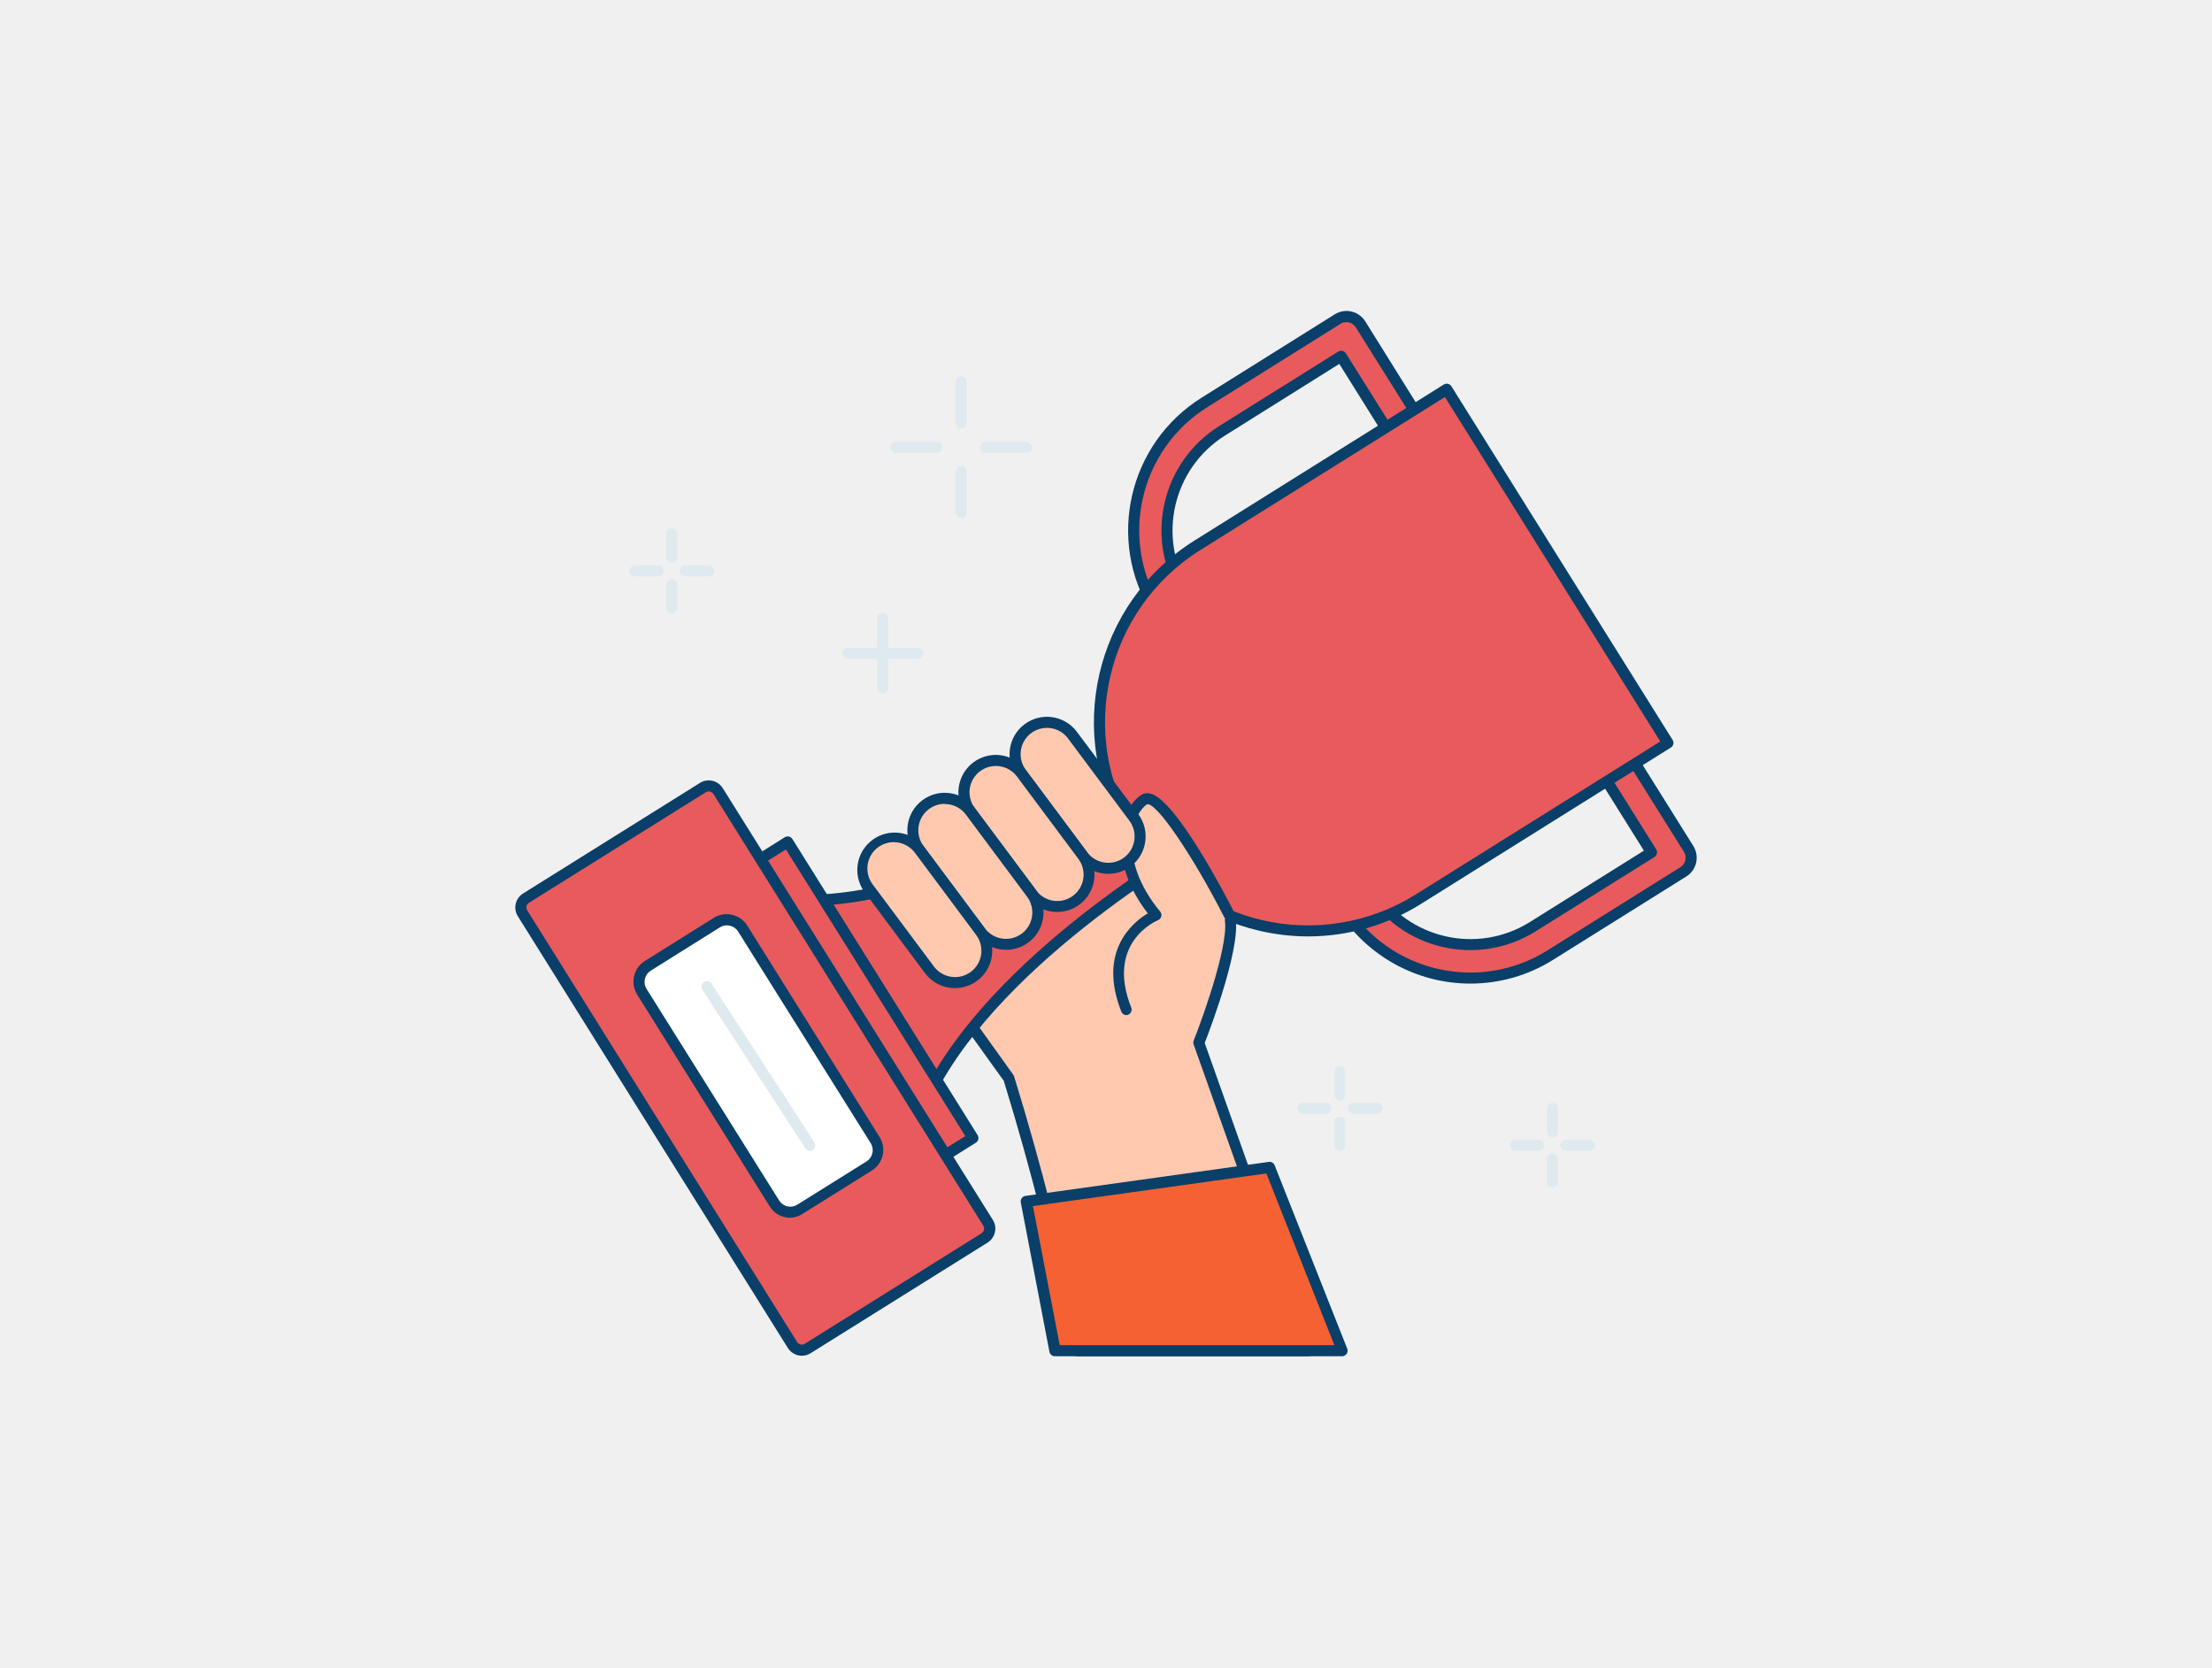
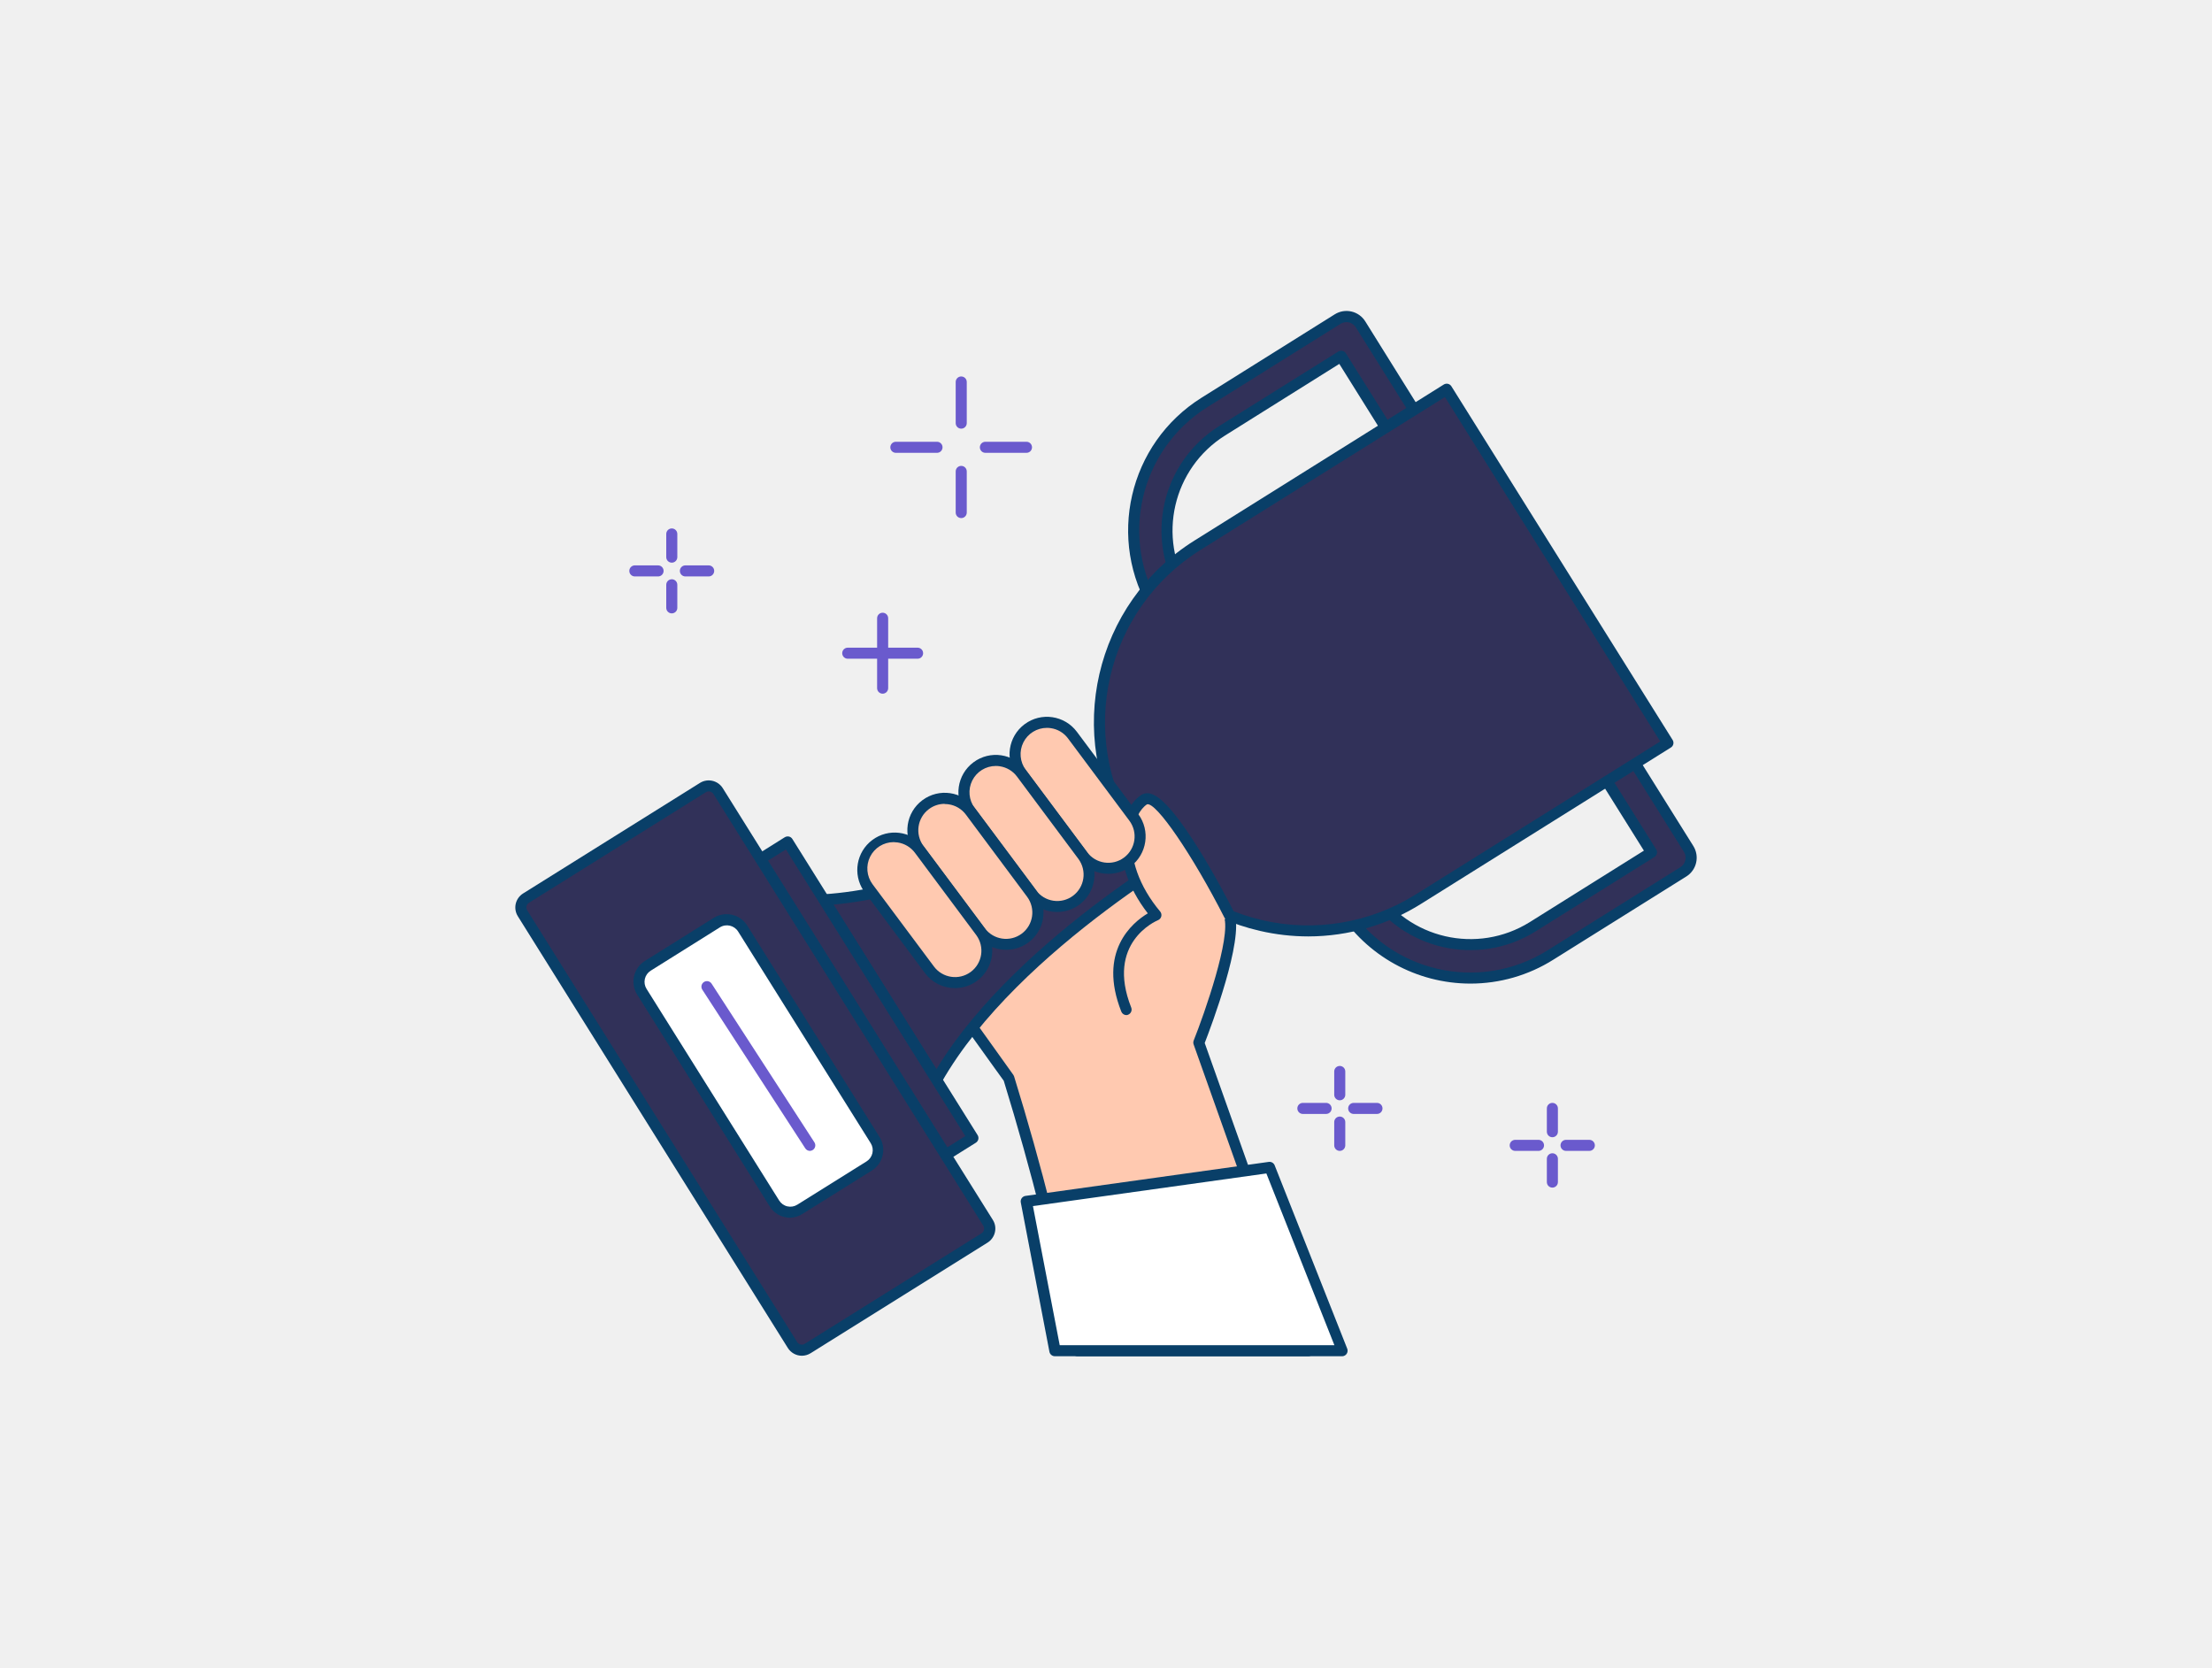
<svg xmlns="http://www.w3.org/2000/svg" viewBox="0 0 400 300" width="406" height="306" class="illustration styles_illustrationTablet__1DWOa">
  <g id="_176_winner_outline" data-name="#176_winner_outline">
    <path d="M194.86,243.49h41.71l-19.78-55.7s7.18-18.2,5.52-23.07-25.5-30.07-30.63-29.81-31.54,21.86-32.06,24.68,21.79,33.07,22.82,34.61A481.26,481.26,0,0,1,194.86,243.49Z" fill="#ffc9b0" />
    <path d="M236.57,244.49H194.86a1,1,0,0,1-1-.81,486.62,486.62,0,0,0-12.35-49c-.24-.34-.85-1.19-1.74-2.41-18-24.91-21.46-31.14-21.15-32.82.61-3.34,27.41-25.22,33-25.5h.1c5.89,0,29.72,25.22,31.52,30.48,1.66,4.84-4.2,20.36-5.39,23.42l19.66,55.34a1,1,0,0,1-.13.91A1,1,0,0,1,236.57,244.49Zm-40.89-2h39.48l-19.31-54.37a1,1,0,0,1,0-.7c2-5,6.77-18.67,5.5-22.38-.74-2.17-6.79-9.39-13.78-16.45-8.78-8.87-14.26-12.81-15.85-12.68-4.51.22-29.74,20.49-31.11,23.84.18,1.4,4,8,20.8,31.3,1,1.42,1.69,2.35,1.85,2.59a1.15,1.15,0,0,1,.12.25A483.56,483.56,0,0,1,195.68,242.49Z" fill="#093f68" />
-     <path d="M219.32,150l-8.4-13.42S177.7,160.13,149,162l10.18,16.27,10.18,16.28C183.56,169.5,219.32,150,219.32,150Z" fill="#E95A5C" />
+     <path d="M219.32,150l-8.4-13.42S177.7,160.13,149,162l10.18,16.27,10.18,16.28C183.56,169.5,219.32,150,219.32,150Z" fill="#313159" />
    <path d="M169.37,195.51a1,1,0,0,1-.85-.47l-20.36-32.55a1,1,0,0,1,.78-1.53c28.09-1.78,61.07-25,61.4-25.25a1,1,0,0,1,.77-.16,1,1,0,0,1,.65.45l8.4,13.42a1,1,0,0,1-.36,1.41c-.36.2-35.67,19.7-49.56,44.17a1,1,0,0,1-.85.51Zm-18.64-32.68,18.61,29.75c7.55-12.48,20.24-23.43,29.73-30.53a193.43,193.43,0,0,1,18.84-12.45L210.62,138a193.28,193.28,0,0,1-19.44,11.5C180.65,154.88,165.25,161.5,150.73,162.83Z" fill="#093f68" />
-     <rect x="124.57" y="176.55" width="63.15" height="7.18" transform="translate(226.04 -47.78) rotate(57.97)" fill="#E95A5C" />
+     <rect x="124.57" y="176.55" width="63.15" height="7.18" transform="translate(226.04 -47.78) rotate(57.97)" fill="#313159" />
    <path d="M169.85,209.81a.78.78,0,0,1-.22,0,1,1,0,0,1-.63-.44l-33.49-53.53a1,1,0,0,1,.32-1.38l6.08-3.81a1.07,1.07,0,0,1,.76-.13,1,1,0,0,1,.62.45l33.49,53.53a1,1,0,0,1-.31,1.38l-6.09,3.81A1,1,0,0,1,169.85,209.81Zm-32.11-54.22,32.43,51.84,4.39-2.75-32.44-51.83Z" fill="#093f68" />
-     <rect x="88.56" y="171.52" width="96.05" height="41.7" rx="1.98" transform="translate(227.23 -25.45) rotate(57.97)" fill="#E95A5C" />
+     <rect x="88.56" y="171.52" width="96.05" height="41.7" rx="1.98" transform="translate(227.23 -25.45) rotate(57.97)" fill="#313159" />
    <path d="M145,244.4a3,3,0,0,1-2.53-1.4h0L93.64,164.93a3,3,0,0,1-.38-2.25,3,3,0,0,1,1.32-1.86l32-20a3,3,0,0,1,4.11.94l48.84,78.07a2.92,2.92,0,0,1,.38,2.25,3,3,0,0,1-1.32,1.86l-32,20A3,3,0,0,1,145,244.4Zm-.84-2.46a1,1,0,0,0,1.35.31l32-20a1,1,0,0,0,.31-1.35L129,142.81a1,1,0,0,0-1.35-.31l-32,20a1,1,0,0,0-.44.61,1,1,0,0,0,.12.74Z" fill="#093f68" />
    <rect x="111.21" y="181.25" width="51.91" height="21.53" rx="3.39" transform="translate(227.19 -26.11) rotate(57.97)" fill="#fff" />
    <path d="M142.89,219.45a4.19,4.19,0,0,1-1-.12,4.31,4.31,0,0,1-2.74-2h0l-23.94-38.25a4.41,4.41,0,0,1,1.4-6.06l12.5-7.82a4.4,4.4,0,0,1,6,1.39l23.94,38.26a4.4,4.4,0,0,1-1.39,6.06l-12.51,7.82A4.37,4.37,0,0,1,142.89,219.45Zm-2-3.13a2.38,2.38,0,0,0,3.3.76l12.51-7.82a2.39,2.39,0,0,0,.75-3.3L133.48,167.7a2.4,2.4,0,0,0-3.3-.76l-12.5,7.83a2.38,2.38,0,0,0-.76,3.3Z" fill="#093f68" />
-     <path d="M209.15,109.63A27.33,27.33,0,0,1,217.81,72l24.06-15a3,3,0,0,1,4.15,1L258.9,78.51a3,3,0,0,1-5.11,3.2l-11.28-18L221,77.13a21.29,21.29,0,0,0-6.75,29.31,3,3,0,1,1-5.11,3.19Z" fill="#E95A5C" />
+     <path d="M209.15,109.63A27.33,27.33,0,0,1,217.81,72l24.06-15a3,3,0,0,1,4.15,1L258.9,78.51a3,3,0,0,1-5.11,3.2l-11.28-18L221,77.13a21.29,21.29,0,0,0-6.75,29.31,3,3,0,1,1-5.11,3.19Z" fill="#313159" />
    <path d="M211.72,112.05a4,4,0,0,1-3.42-1.89,28.32,28.32,0,0,1,9-39l24.06-15.06a4,4,0,0,1,5.53,1.28L259.75,78a4,4,0,0,1-6.81,4.26L242.19,65.06,221.54,78a20.29,20.29,0,0,0-6.43,27.93,4,4,0,0,1-3.39,6.14Zm31.74-54.54a2,2,0,0,0-1.06.31L218.34,72.87A26.32,26.32,0,0,0,210,109.1h0a2,2,0,1,0,3.41-2.13,22.29,22.29,0,0,1,7.07-30.68L242,62.83a1,1,0,0,1,.76-.12,1,1,0,0,1,.62.44l11.28,18a2,2,0,0,0,1.25.89,2,2,0,0,0,2.16-3L245.18,58.46A2,2,0,0,0,243.46,57.51Z" fill="#093f68" />
-     <path d="M242.73,163.3a3,3,0,1,1,5.11-3.19,21.29,21.29,0,0,0,29.31,6.74l21.5-13.45-11.28-18a3,3,0,1,1,5.11-3.2l12.88,20.58a3,3,0,0,1-1,4.15L280.34,172A27.31,27.31,0,0,1,242.73,163.3Z" fill="#E95A5C" />
+     <path d="M242.73,163.3a3,3,0,1,1,5.11-3.19,21.29,21.29,0,0,0,29.31,6.74l21.5-13.45-11.28-18a3,3,0,1,1,5.11-3.2l12.88,20.58a3,3,0,0,1-1,4.15L280.34,172A27.31,27.31,0,0,1,242.73,163.3Z" fill="#313159" />
    <path d="M265.91,177.11a28.32,28.32,0,0,1-24-13.28h0a4,4,0,1,1,6.81-4.25A20.3,20.3,0,0,0,276.62,166l20.65-12.93-10.75-17.17a4,4,0,0,1,1.27-5.54,4,4,0,0,1,5.54,1.28l12.87,20.58a4,4,0,0,1-1.27,5.53l-24.06,15.05A28.11,28.11,0,0,1,265.91,177.11Zm-22.33-14.34a26.31,26.31,0,0,0,36.23,8.35l24.06-15.06a2,2,0,0,0,.89-1.25,2,2,0,0,0-.25-1.52l-12.88-20.58a2,2,0,0,0-2.77-.64,2,2,0,0,0-.64,2.77l11.27,18a1,1,0,0,1-.31,1.38l-21.5,13.45A22.3,22.3,0,0,1,247,160.64a2,2,0,1,0-3.41,2.13Z" fill="#093f68" />
-     <path d="M205.36,80.3h75.43a0,0,0,0,1,0,0v53.18a37.72,37.72,0,0,1-37.72,37.72h0a37.72,37.72,0,0,1-37.72-37.72V80.3a0,0,0,0,1,0,0Z" transform="translate(220.75 -147.02) rotate(57.97)" fill="#E95A5C" />
+     <path d="M205.36,80.3h75.43a0,0,0,0,1,0,0v53.18a37.72,37.72,0,0,1-37.72,37.72h0a37.72,37.72,0,0,1-37.72-37.72V80.3a0,0,0,0,1,0,0Z" transform="translate(220.75 -147.02) rotate(57.97)" fill="#313159" />
    <path d="M236.6,168.58a39,39,0,0,1-8.76-1,38.51,38.51,0,0,1-24.14-17.2h0A38.76,38.76,0,0,1,216,97l45.08-28.21a1,1,0,0,1,1.38.32l40,63.94a1,1,0,0,1,.13.76,1,1,0,0,1-.45.62l-45.08,28.21A38.45,38.45,0,0,1,236.6,168.58Zm24.69-97.53L217.05,98.72a36.76,36.76,0,0,0-11.65,50.6h0A36.7,36.7,0,0,0,256,161l44.23-27.67Z" fill="#093f68" />
-     <path d="M146.46,207.36a1,1,0,0,1-.84-.46L127,178.21a1,1,0,0,1,1.68-1.09l18.59,28.69a1,1,0,0,1-.3,1.39A1,1,0,0,1,146.46,207.36Z" fill="#dfeaef" />
+     <path d="M146.46,207.36a1,1,0,0,1-.84-.46L127,178.21a1,1,0,0,1,1.68-1.09l18.59,28.69a1,1,0,0,1-.3,1.39A1,1,0,0,1,146.46,207.36Z" fill="slateblue" />
    <path d="M222.31,164.72s-11.84-23.25-15.43-20.85-5.64,11.62,2.22,20.85c0,0-10.47,4.27-5.4,17.09" fill="#ffc9b0" />
    <path d="M203.7,182.81a1,1,0,0,1-.93-.63c-4.3-10.89,2-16.11,4.79-17.77-3.67-4.72-5.39-10.06-4.72-14.83.4-2.91,1.71-5.36,3.49-6.55a2.1,2.1,0,0,1,1.76-.25c4.57,1.19,13.39,18.1,15.11,21.48a1,1,0,0,1-1.79.91c-5.73-11.25-12.38-21-14-20.47-1.29.86-2.3,2.84-2.62,5.16-.63,4.52,1.21,9.7,5,14.21a1,1,0,0,1-.38,1.57c-.39.16-9.48,4.09-4.85,15.8a1,1,0,0,1-.57,1.3A.92.92,0,0,1,203.7,182.81Z" fill="#093f68" />
    <rect x="189.1" y="128.03" width="11.53" height="30.08" rx="5.76" transform="translate(-46.87 144.86) rotate(-36.71)" fill="#ffc9b0" />
    <path d="M200.42,157.26a6.73,6.73,0,0,1-5.43-2.71L183.9,139.67a6.76,6.76,0,0,1,10.84-8.08l11.09,14.87a6.78,6.78,0,0,1-1.38,9.47h0A6.74,6.74,0,0,1,200.42,157.26Zm-11.11-26.39a4.76,4.76,0,0,0-3.81,7.61l11.09,14.87a4.76,4.76,0,0,0,7.64-5.69l-11.1-14.88a4.7,4.7,0,0,0-3.13-1.86A4,4,0,0,0,189.31,130.87Zm14.54,24.25h0Z" fill="#093f68" />
    <rect x="179.86" y="134.92" width="11.53" height="30.08" rx="5.76" transform="translate(-52.82 140.7) rotate(-36.71)" fill="#ffc9b0" />
    <path d="M191.18,164.16a8.54,8.54,0,0,1-1-.07,6.75,6.75,0,0,1-4.44-2.65l-11.09-14.88a6.76,6.76,0,0,1,10.84-8.08l11.09,14.87a6.77,6.77,0,0,1-1.38,9.47h0A6.71,6.71,0,0,1,191.18,164.16Zm-11.11-26.4a4.76,4.76,0,0,0-3.81,7.61l11.09,14.87a4.76,4.76,0,0,0,6.67,1h0a4.77,4.77,0,0,0,1-6.66L183.9,139.67a4.75,4.75,0,0,0-3.14-1.86A4,4,0,0,0,180.07,137.76Z" fill="#093f68" />
    <rect x="170.62" y="141.81" width="11.53" height="30.08" rx="5.76" transform="translate(-58.78 136.55) rotate(-36.71)" fill="#ffc9b0" />
    <path d="M181.94,171a6.76,6.76,0,0,1-5.43-2.71l-11.09-14.88a6.76,6.76,0,0,1,10.84-8.08l11.09,14.87a6.75,6.75,0,0,1-5.41,10.8Zm-11.11-26.39a4.72,4.72,0,0,0-2.84.94,4.78,4.78,0,0,0-1,6.67l11.09,14.87a4.77,4.77,0,0,0,6.67,1,4.77,4.77,0,0,0,1-6.66l-11.09-14.88a4.73,4.73,0,0,0-3.14-1.86A4,4,0,0,0,170.83,144.65Z" fill="#093f68" />
    <rect x="161.38" y="148.7" width="11.53" height="30.08" rx="5.76" transform="translate(-64.73 132.39) rotate(-36.71)" fill="#ffc9b0" />
    <path d="M172.7,177.93a6.77,6.77,0,0,1-5.43-2.71l-11.09-14.88A6.76,6.76,0,0,1,167,152.26l11.09,14.87a6.76,6.76,0,0,1-5.41,10.8Zm-11.11-26.4a4.77,4.77,0,0,0-3.81,7.61L168.87,174a4.77,4.77,0,0,0,6.67,1,4.77,4.77,0,0,0,1-6.66l-11.09-14.88a4.78,4.78,0,0,0-3.13-1.87A5.62,5.62,0,0,0,161.59,151.53Z" fill="#093f68" />
-     <polygon points="190.8 243.49 185.62 216.49 229.65 210.34 242.77 243.49 190.8 243.49" fill="#f56132" />
+     <polygon points="190.8 243.49 185.62 216.49 229.65 210.34 242.77 243.49 190.8 243.49" fill="#fff" />
    <path d="M242.77,244.49h-52a1,1,0,0,1-1-.81l-5.18-27a1,1,0,0,1,.17-.77,1,1,0,0,1,.67-.41l44-6.15a1,1,0,0,1,1.07.62l13.12,33.15a1,1,0,0,1-.1.93A1,1,0,0,1,242.77,244.49Zm-51.14-2H241.3L229,211.44l-42.21,5.9Z" fill="#093f68" />
-     <path d="M242.27,198.21a1,1,0,0,1-1-1V193a1,1,0,0,1,2,0v4.21A1,1,0,0,1,242.27,198.21Z" fill="#dfeaef" />
-     <path d="M242.27,207.36a1,1,0,0,1-1-1v-4.21a1,1,0,0,1,2,0v4.21A1,1,0,0,1,242.27,207.36Z" fill="#dfeaef" />
-     <path d="M249,200.68h-4.21a1,1,0,0,1,0-2H249a1,1,0,0,1,0,2Z" fill="#dfeaef" />
-     <path d="M239.8,200.68h-4.2a1,1,0,1,1,0-2h4.2a1,1,0,0,1,0,2Z" fill="#dfeaef" />
-     <path d="M280.72,204.89a1,1,0,0,1-1-1v-4.21a1,1,0,0,1,2,0v4.21A1,1,0,0,1,280.72,204.89Z" fill="#dfeaef" />
-     <path d="M280.72,214a1,1,0,0,1-1-1v-4.21a1,1,0,0,1,2,0V213A1,1,0,0,1,280.72,214Z" fill="#dfeaef" />
-     <path d="M287.4,207.36h-4.21a1,1,0,0,1,0-2h4.21a1,1,0,0,1,0,2Z" fill="#dfeaef" />
-     <path d="M278.25,207.36H274a1,1,0,0,1,0-2h4.21a1,1,0,0,1,0,2Z" fill="#dfeaef" />
-     <path d="M173.82,76.77a1,1,0,0,1-1-1V68.33a1,1,0,1,1,2,0v7.44A1,1,0,0,1,173.82,76.77Z" fill="#dfeaef" />
-     <path d="M173.82,92.94a1,1,0,0,1-1-1V84.5a1,1,0,0,1,2,0v7.44A1,1,0,0,1,173.82,92.94Z" fill="#dfeaef" />
-     <path d="M185.62,81.14h-7.43a1,1,0,0,1,0-2h7.43a1,1,0,0,1,0,2Z" fill="#dfeaef" />
-     <path d="M169.46,81.14H162a1,1,0,0,1,0-2h7.44a1,1,0,0,1,0,2Z" fill="#dfeaef" />
-     <path d="M121.48,101a1,1,0,0,1-1-1V95.81a1,1,0,0,1,2,0V100A1,1,0,0,1,121.48,101Z" fill="#dfeaef" />
-     <path d="M121.48,110.17a1,1,0,0,1-1-1V105a1,1,0,0,1,2,0v4.21A1,1,0,0,1,121.48,110.17Z" fill="#dfeaef" />
-     <path d="M128.15,103.49h-4.21a1,1,0,0,1,0-2h4.21a1,1,0,0,1,0,2Z" fill="#dfeaef" />
-     <path d="M119,103.49H114.8a1,1,0,0,1,0-2H119a1,1,0,0,1,0,2Z" fill="#dfeaef" />
-     <path d="M159.61,124.69a1,1,0,0,1-1-1V111.05a1,1,0,0,1,2,0v12.64A1,1,0,0,1,159.61,124.69Z" fill="#dfeaef" />
-     <path d="M165.93,118.37H153.3a1,1,0,0,1,0-2h12.63a1,1,0,0,1,0,2Z" fill="#dfeaef" />
+     <path d="M242.27,198.21a1,1,0,0,1-1-1V193a1,1,0,0,1,2,0v4.21A1,1,0,0,1,242.27,198.21Z" fill="slateblue" />
+     <path d="M242.27,207.36a1,1,0,0,1-1-1v-4.21a1,1,0,0,1,2,0v4.21A1,1,0,0,1,242.27,207.36Z" fill="slateblue" />
+     <path d="M249,200.68h-4.21a1,1,0,0,1,0-2H249a1,1,0,0,1,0,2Z" fill="slateblue" />
+     <path d="M239.8,200.68h-4.2a1,1,0,1,1,0-2h4.2a1,1,0,0,1,0,2Z" fill="slateblue" />
+     <path d="M280.72,204.89a1,1,0,0,1-1-1v-4.21a1,1,0,0,1,2,0v4.21A1,1,0,0,1,280.72,204.89Z" fill="slateblue" />
+     <path d="M280.72,214a1,1,0,0,1-1-1v-4.21a1,1,0,0,1,2,0V213A1,1,0,0,1,280.72,214Z" fill="slateblue" />
+     <path d="M287.4,207.36h-4.21a1,1,0,0,1,0-2h4.21a1,1,0,0,1,0,2Z" fill="slateblue" />
+     <path d="M278.25,207.36H274a1,1,0,0,1,0-2h4.21a1,1,0,0,1,0,2Z" fill="slateblue" />
+     <path d="M173.82,76.77a1,1,0,0,1-1-1V68.33a1,1,0,1,1,2,0v7.44A1,1,0,0,1,173.82,76.77Z" fill="slateblue" />
+     <path d="M173.82,92.94a1,1,0,0,1-1-1V84.5a1,1,0,0,1,2,0v7.44A1,1,0,0,1,173.82,92.94Z" fill="slateblue" />
+     <path d="M185.62,81.14h-7.43a1,1,0,0,1,0-2h7.43a1,1,0,0,1,0,2Z" fill="slateblue" />
+     <path d="M169.46,81.14H162a1,1,0,0,1,0-2h7.44a1,1,0,0,1,0,2Z" fill="slateblue" />
+     <path d="M121.48,101a1,1,0,0,1-1-1V95.81a1,1,0,0,1,2,0V100A1,1,0,0,1,121.48,101Z" fill="slateblue" />
+     <path d="M121.48,110.17a1,1,0,0,1-1-1V105a1,1,0,0,1,2,0v4.21A1,1,0,0,1,121.48,110.17Z" fill="slateblue" />
+     <path d="M128.15,103.49h-4.21a1,1,0,0,1,0-2h4.21a1,1,0,0,1,0,2Z" fill="slateblue" />
+     <path d="M119,103.49H114.8a1,1,0,0,1,0-2H119a1,1,0,0,1,0,2Z" fill="slateblue" />
+     <path d="M159.61,124.69a1,1,0,0,1-1-1V111.05a1,1,0,0,1,2,0v12.64A1,1,0,0,1,159.61,124.69Z" fill="slateblue" />
+     <path d="M165.93,118.37H153.3a1,1,0,0,1,0-2h12.63a1,1,0,0,1,0,2Z" fill="slateblue" />
  </g>
</svg>
